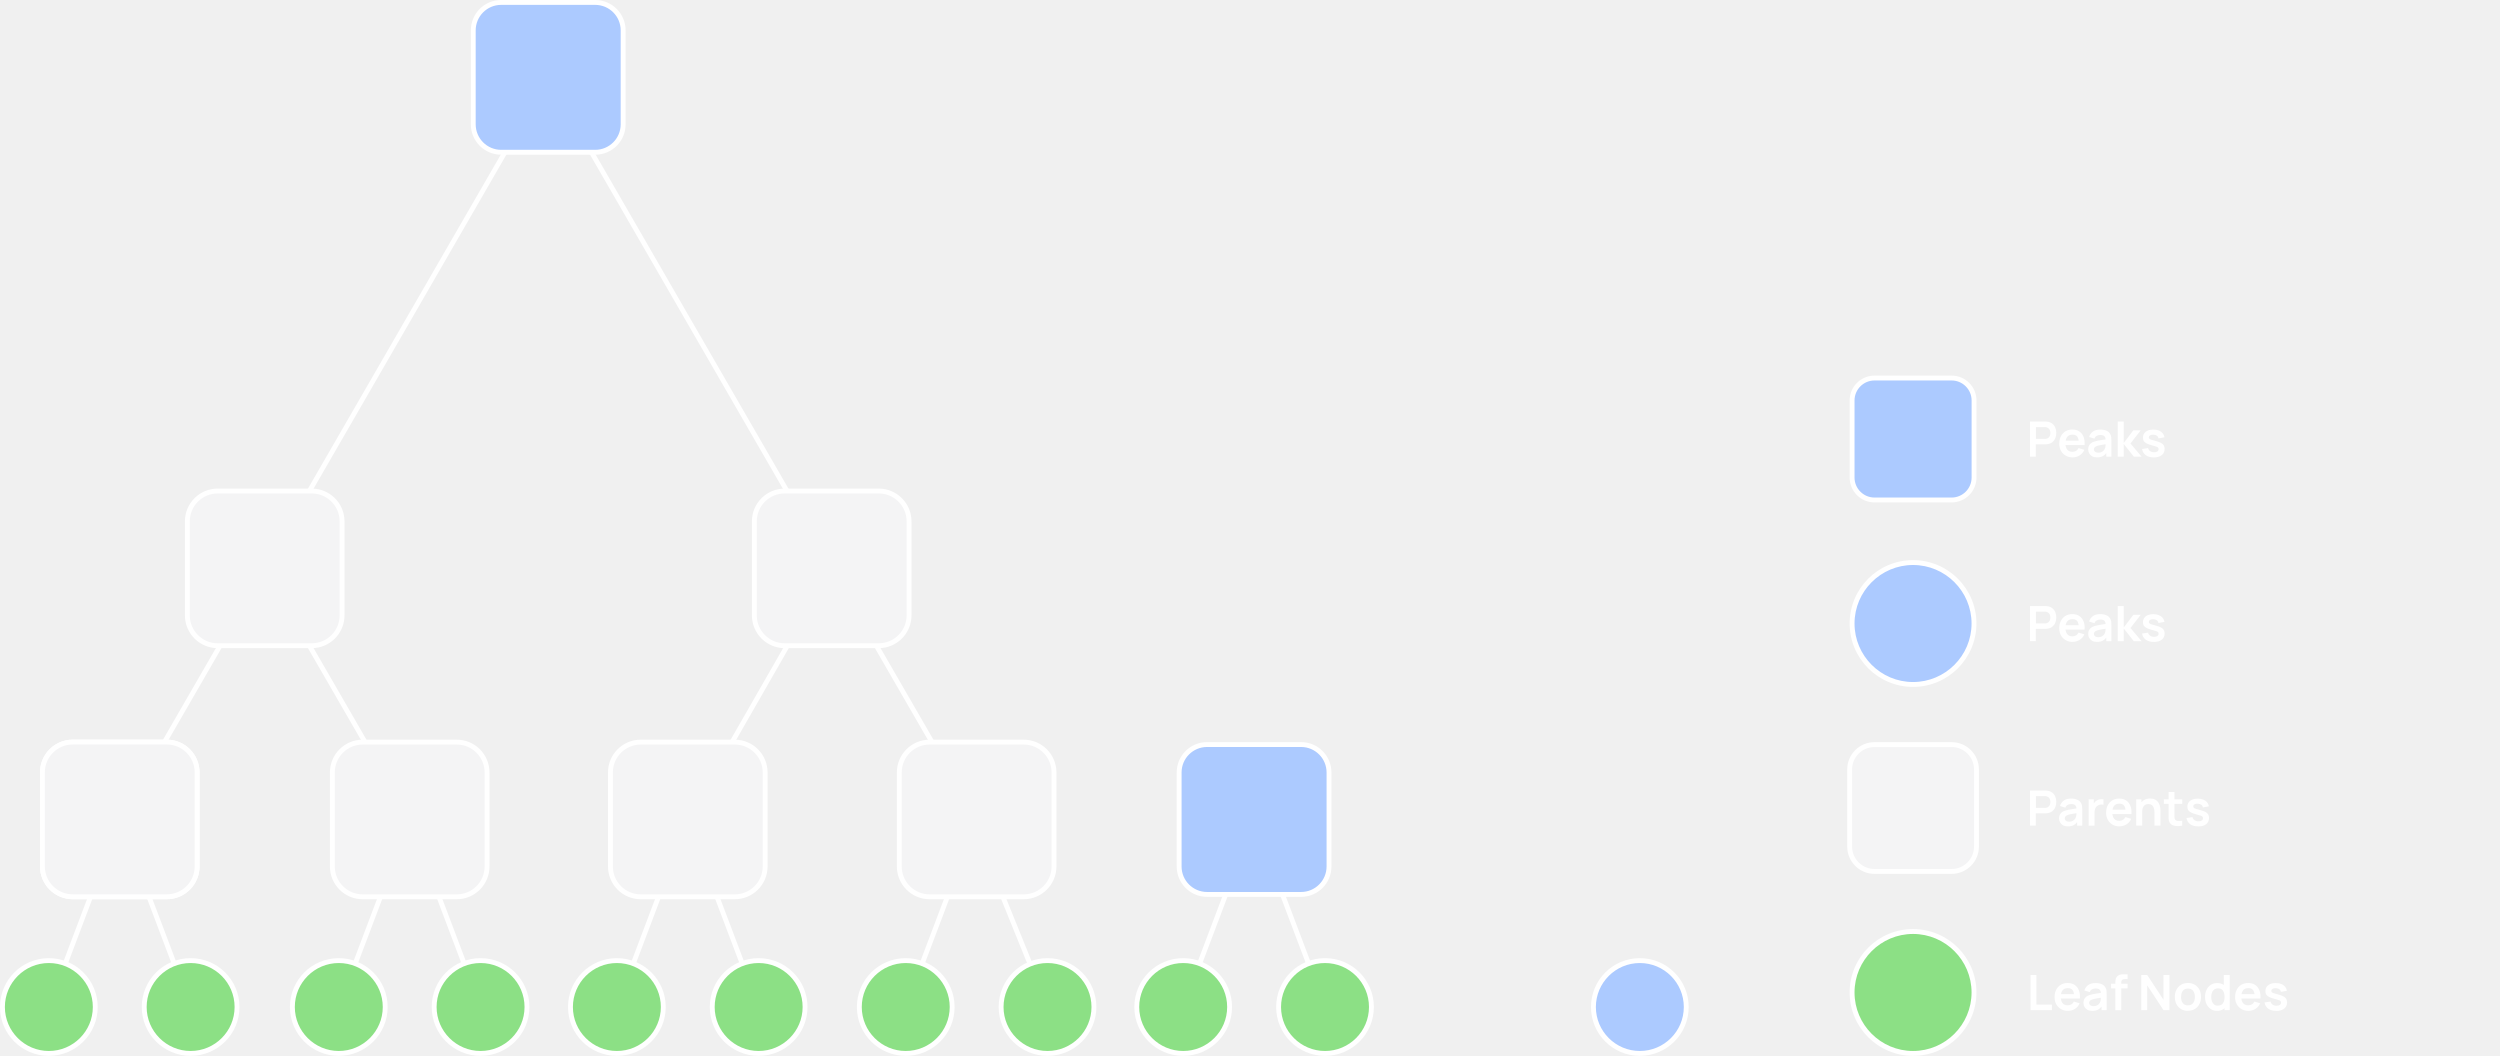
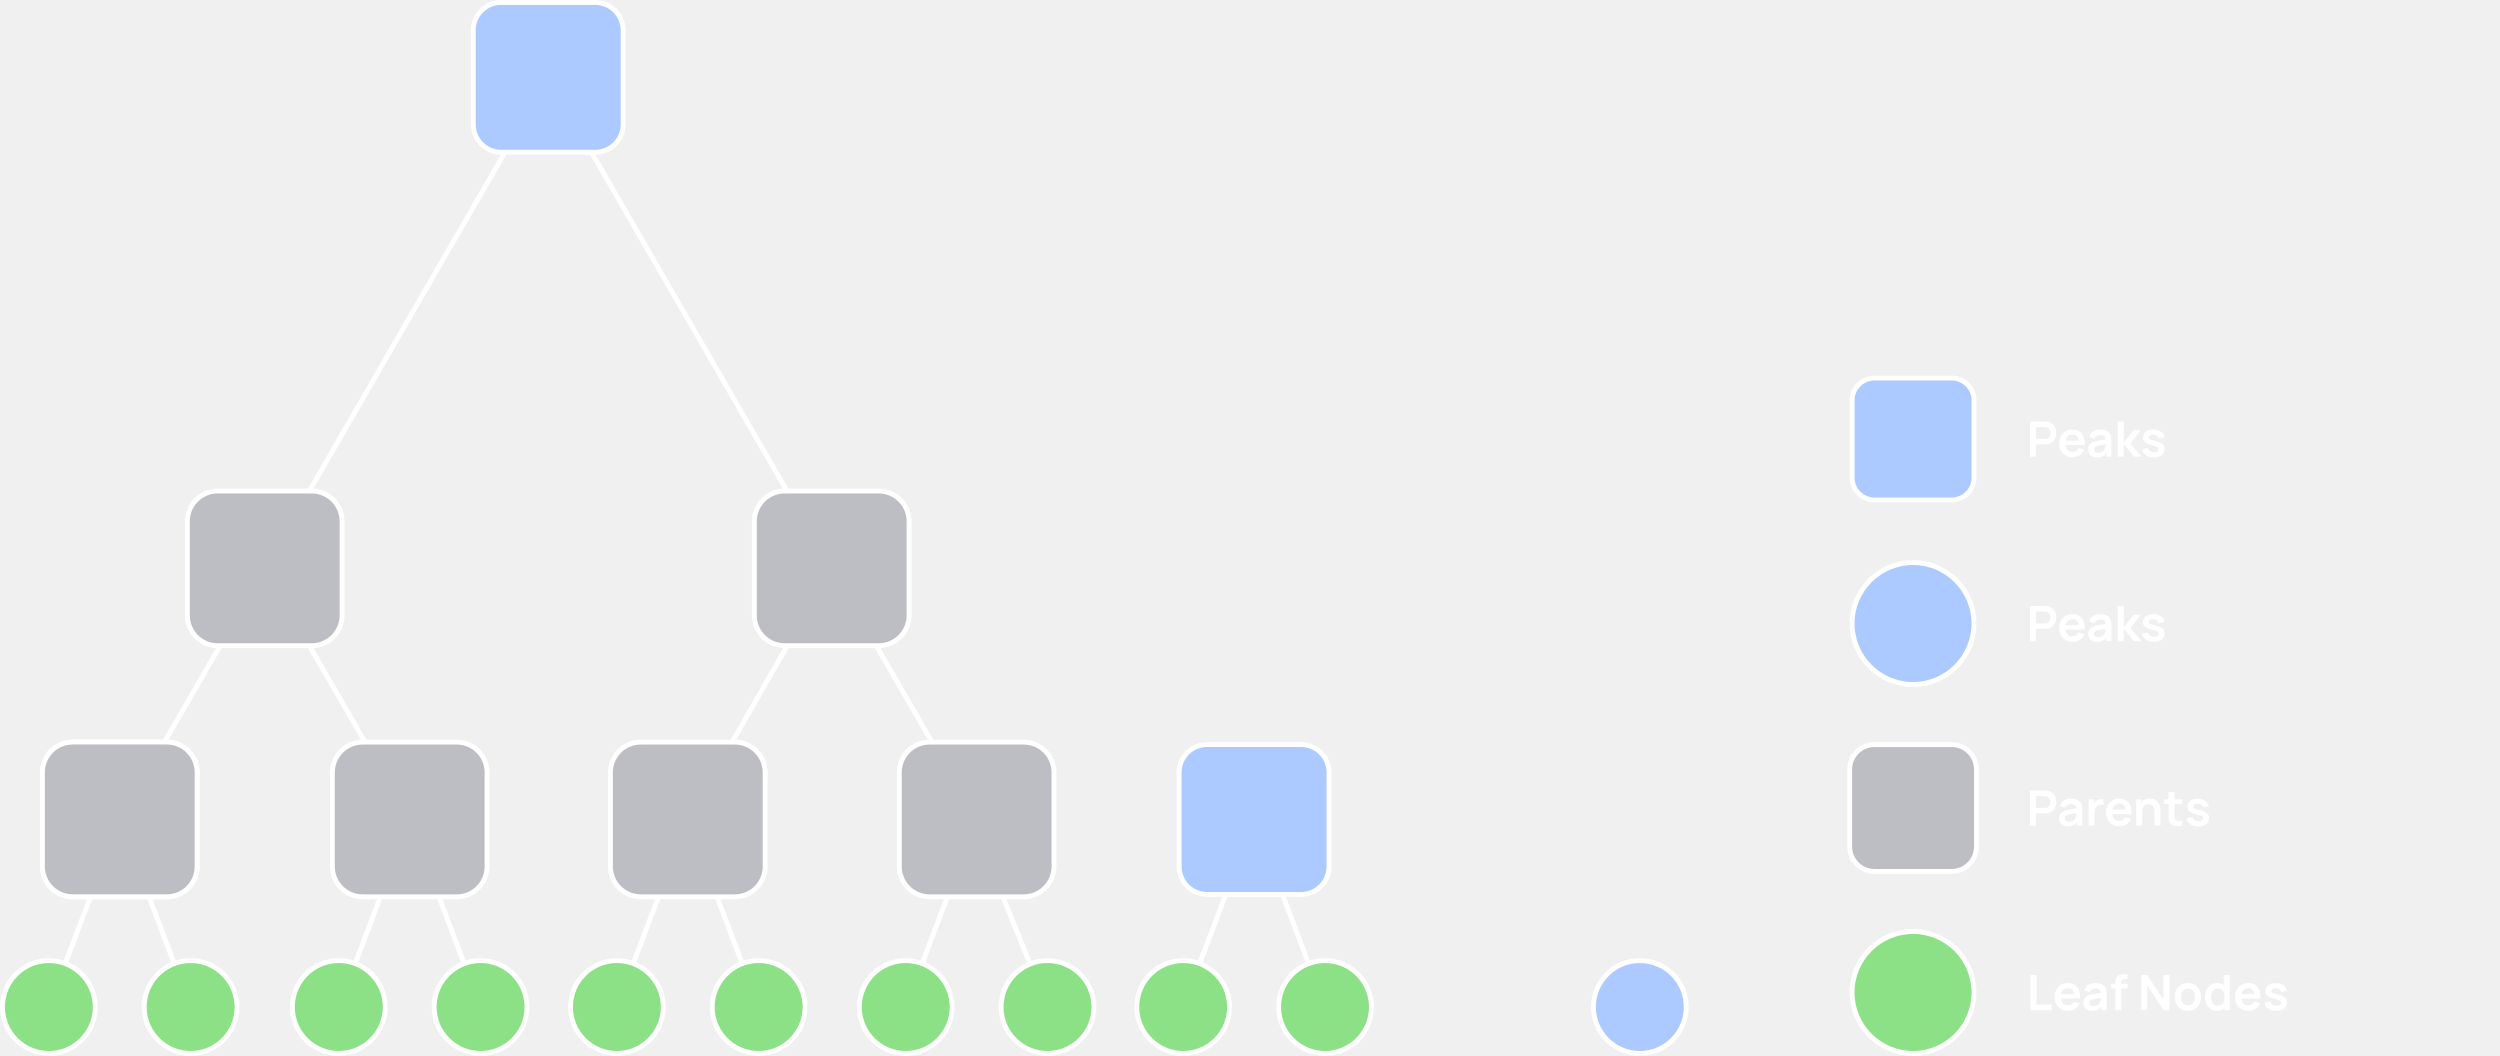
<svg xmlns="http://www.w3.org/2000/svg" id="a" viewBox="0 0 512.26 216.35">
  <defs>
-     <style>.b{fill:#fff;}.c{fill:#8ce085;}.d{fill:#accaff;}.e{fill:#f4f4f5;}.e,.f{stroke:#fff;stroke-miterlimit:10;}.f{fill:none;}</style>
+     <style>.b{fill:#fff;}.c{fill:#8ce085;}.d{fill:#accaff;}.e{fill:#bdbdc4;}.e,.f{stroke:#fff;stroke-miterlimit:10;}.f{fill:none;}</style>
  </defs>
  <g>
    <path class="c" d="M391.99,215.86c-6.89,0-12.49-5.6-12.49-12.49s5.6-12.49,12.49-12.49,12.49,5.6,12.49,12.49-5.6,12.49-12.49,12.49Z" />
    <path class="b" d="M391.99,191.37c6.61,0,11.99,5.38,11.99,11.99s-5.38,11.99-11.99,11.99-11.99-5.38-11.99-11.99,5.38-11.99,11.99-11.99m0-1c-7.18,0-12.99,5.82-12.99,12.99s5.82,12.99,12.99,12.99,12.99-5.82,12.99-12.99-5.82-12.99-12.99-12.99h0Z" />
  </g>
  <line class="f" x1="24.54" y1="167.91" x2="112.33" y2="15.85" />
  <line class="f" x1="140.92" y1="167.91" x2="170.41" y2="116.46" />
  <line class="f" x1="200.12" y1="167.91" x2="112.33" y2="15.85" />
  <line class="f" x1="83.95" y1="167.91" x2="54.24" y2="116.46" />
  <rect class="e" x="8.69" y="152.06" width="31.7" height="31.7" rx="6.22" ry="6.22" />
  <g>
    <path class="d" d="M102.7,.5h19.27c3.15,0,5.72,2.56,5.72,5.72V25.48c0,3.15-2.56,5.72-5.72,5.72h-19.27c-3.15,0-5.72-2.56-5.72-5.72V6.22c0-3.16,2.56-5.72,5.72-5.72Z" />
    <path class="b" d="M121.96,1c2.88,0,5.22,2.34,5.22,5.22V25.48c0,2.88-2.34,5.22-5.22,5.22h-19.27c-2.88,0-5.22-2.34-5.22-5.22V6.22c0-2.88,2.34-5.22,5.22-5.22h19.27M121.96,0h-19.27C99.26,0,96.48,2.78,96.48,6.22V25.48c0,3.43,2.78,6.22,6.22,6.22h19.27c3.43,0,6.22-2.78,6.22-6.22V6.22C128.18,2.78,125.39,0,121.96,0h0Z" />
  </g>
  <rect class="e" x="38.39" y="100.61" width="31.7" height="31.7" rx="6.22" ry="6.22" />
  <rect class="e" x="154.57" y="100.61" width="31.7" height="31.7" rx="6.22" ry="6.22" />
  <g>
    <path class="d" d="M384.09,77.46h15.79c2.54,0,4.6,2.06,4.6,4.6v15.8c0,2.54-2.06,4.6-4.6,4.6h-15.79c-2.54,0-4.6-2.06-4.6-4.6v-15.79c0-2.54,2.06-4.6,4.6-4.6Z" />
    <path class="b" d="M399.89,77.96c2.26,0,4.1,1.84,4.1,4.1v15.79c0,2.26-1.84,4.1-4.1,4.1h-15.79c-2.26,0-4.1-1.84-4.1-4.1v-15.79c0-2.26,1.84-4.1,4.1-4.1h15.79m0-1h-15.79c-2.81,0-5.1,2.28-5.1,5.1v15.79c0,2.81,2.28,5.1,5.1,5.1h15.79c2.81,0,5.1-2.28,5.1-5.1v-15.79c0-2.81-2.28-5.1-5.1-5.1h0Z" />
  </g>
  <g>
    <path class="d" d="M391.99,140.25c-6.89,0-12.49-5.6-12.49-12.49s5.6-12.49,12.49-12.49,12.49,5.6,12.49,12.49-5.6,12.49-12.49,12.49Z" />
    <path class="b" d="M391.99,115.77c6.61,0,11.99,5.38,11.99,11.99s-5.38,11.99-11.99,11.99-11.99-5.38-11.99-11.99,5.38-11.99,11.99-11.99m0-1c-7.18,0-12.99,5.82-12.99,12.99s5.82,12.99,12.99,12.99,12.99-5.82,12.99-12.99-5.82-12.99-12.99-12.99h0Z" />
  </g>
  <rect class="e" x="379" y="152.57" width="25.99" height="25.99" rx="5.1" ry="5.1" />
  <line class="f" x1="24.54" y1="167.91" x2="10.01" y2="206.34" />
  <line class="f" x1="24.54" y1="167.91" x2="39.06" y2="206.34" />
  <line class="f" x1="83.95" y1="167.91" x2="69.42" y2="206.34" />
  <line class="f" x1="83.95" y1="167.91" x2="98.47" y2="206.34" />
  <line class="f" x1="140.92" y1="167.91" x2="126.4" y2="206.34" />
  <line class="f" x1="140.92" y1="167.91" x2="155.45" y2="206.34" />
  <line class="f" x1="200.12" y1="167.91" x2="185.59" y2="206.34" />
  <line class="f" x1="198.86" y1="167.4" x2="214.64" y2="206.34" />
  <line class="f" x1="256.97" y1="167.91" x2="242.44" y2="206.34" />
  <line class="f" x1="256.97" y1="167.91" x2="271.5" y2="206.34" />
  <g>
    <path class="c" d="M10.01,215.86c-5.25,0-9.51-4.27-9.51-9.51s4.27-9.51,9.51-9.51,9.51,4.27,9.51,9.51-4.27,9.51-9.51,9.51Z" />
    <path class="b" d="M10.01,197.33c4.97,0,9.01,4.04,9.01,9.01s-4.04,9.01-9.01,9.01-9.01-4.04-9.01-9.01,4.04-9.01,9.01-9.01m0-1C4.48,196.33,0,200.81,0,206.34s4.48,10.01,10.01,10.01,10.01-4.48,10.01-10.01-4.48-10.01-10.01-10.01h0Z" />
  </g>
  <g>
    <circle class="c" cx="39.06" cy="206.34" r="9.51" />
    <path class="b" d="M39.06,197.33c4.97,0,9.01,4.04,9.01,9.01s-4.04,9.01-9.01,9.01-9.01-4.04-9.01-9.01,4.04-9.01,9.01-9.01m0-1c-5.53,0-10.01,4.48-10.01,10.01s4.48,10.01,10.01,10.01,10.01-4.48,10.01-10.01-4.48-10.01-10.01-10.01h0Z" />
  </g>
  <g>
    <circle class="c" cx="69.42" cy="206.34" r="9.51" />
    <path class="b" d="M69.42,197.33c4.97,0,9.01,4.04,9.01,9.01s-4.04,9.01-9.01,9.01-9.01-4.04-9.01-9.01,4.04-9.01,9.01-9.01m0-1c-5.53,0-10.01,4.48-10.01,10.01s4.48,10.01,10.01,10.01,10.01-4.48,10.01-10.01-4.48-10.01-10.01-10.01h0Z" />
  </g>
  <g>
    <circle class="c" cx="98.47" cy="206.34" r="9.51" />
    <path class="b" d="M98.47,197.33c4.97,0,9.01,4.04,9.01,9.01s-4.04,9.01-9.01,9.01-9.01-4.04-9.01-9.01,4.04-9.01,9.01-9.01m0-1c-5.53,0-10.01,4.48-10.01,10.01s4.48,10.01,10.01,10.01,10.01-4.48,10.01-10.01-4.48-10.01-10.01-10.01h0Z" />
  </g>
  <g>
    <circle class="c" cx="126.4" cy="206.34" r="9.51" />
    <path class="b" d="M126.4,197.33c4.97,0,9.01,4.04,9.01,9.01s-4.04,9.01-9.01,9.01-9.01-4.04-9.01-9.01,4.04-9.01,9.01-9.01m0-1c-5.53,0-10.01,4.48-10.01,10.01s4.48,10.01,10.01,10.01,10.01-4.48,10.01-10.01-4.48-10.01-10.01-10.01h0Z" />
  </g>
  <g>
    <circle class="c" cx="155.45" cy="206.34" r="9.51" />
    <path class="b" d="M155.45,197.33c4.97,0,9.01,4.04,9.01,9.01s-4.04,9.01-9.01,9.01-9.01-4.04-9.01-9.01,4.04-9.01,9.01-9.01m0-1c-5.53,0-10.01,4.48-10.01,10.01s4.48,10.01,10.01,10.01,10.01-4.48,10.01-10.01-4.48-10.01-10.01-10.01h0Z" />
  </g>
  <g>
    <circle class="c" cx="185.59" cy="206.34" r="9.51" />
    <path class="b" d="M185.59,197.33c4.97,0,9.01,4.04,9.01,9.01s-4.04,9.01-9.01,9.01-9.01-4.04-9.01-9.01,4.04-9.01,9.01-9.01m0-1c-5.53,0-10.01,4.48-10.01,10.01s4.48,10.01,10.01,10.01,10.01-4.48,10.01-10.01-4.48-10.01-10.01-10.01h0Z" />
  </g>
  <g>
    <circle class="c" cx="214.65" cy="206.34" r="9.51" />
    <path class="b" d="M214.64,197.33c4.97,0,9.01,4.04,9.01,9.01s-4.04,9.01-9.01,9.01-9.01-4.04-9.01-9.01,4.04-9.01,9.01-9.01m0-1c-5.53,0-10.01,4.48-10.01,10.01s4.48,10.01,10.01,10.01,10.01-4.48,10.01-10.01-4.48-10.01-10.01-10.01h0Z" />
  </g>
  <g>
    <circle class="c" cx="242.44" cy="206.34" r="9.51" />
    <path class="b" d="M242.44,197.33c4.97,0,9.01,4.04,9.01,9.01s-4.04,9.01-9.01,9.01-9.01-4.04-9.01-9.01,4.04-9.01,9.01-9.01m0-1c-5.53,0-10.01,4.48-10.01,10.01s4.48,10.01,10.01,10.01,10.01-4.48,10.01-10.01-4.48-10.01-10.01-10.01h0Z" />
  </g>
  <g>
    <circle class="c" cx="271.5" cy="206.34" r="9.51" />
    <path class="b" d="M271.5,197.33c4.97,0,9.01,4.04,9.01,9.01s-4.04,9.01-9.01,9.01-9.01-4.04-9.01-9.01,4.04-9.01,9.01-9.01m0-1c-5.53,0-10.01,4.48-10.01,10.01s4.48,10.01,10.01,10.01,10.01-4.48,10.01-10.01-4.48-10.01-10.01-10.01h0Z" />
  </g>
  <g>
    <circle class="d" cx="336.01" cy="206.34" r="9.51" />
    <path class="b" d="M336.01,197.33c4.97,0,9.01,4.04,9.01,9.01s-4.04,9.01-9.01,9.01-9.01-4.04-9.01-9.01,4.04-9.01,9.01-9.01m0-1c-5.53,0-10.01,4.48-10.01,10.01s4.48,10.01,10.01,10.01,10.01-4.48,10.01-10.01-4.48-10.01-10.01-10.01h0Z" />
  </g>
  <rect class="e" x="8.69" y="152.06" width="31.7" height="31.7" rx="6.22" ry="6.22" transform="translate(49.08 335.81) rotate(-180)" />
  <rect class="e" x="68.1" y="152.06" width="31.7" height="31.7" rx="6.22" ry="6.22" />
  <rect class="e" x="125.08" y="152.06" width="31.7" height="31.7" rx="6.22" ry="6.22" />
  <rect class="e" x="184.27" y="152.06" width="31.7" height="31.7" rx="6.22" ry="6.22" />
  <g>
    <rect class="d" x="241.62" y="152.56" width="30.7" height="30.7" rx="5.72" ry="5.72" />
    <path class="b" d="M266.6,153.06c2.88,0,5.22,2.34,5.22,5.22v19.27c0,2.88-2.34,5.22-5.22,5.22h-19.27c-2.88,0-5.22-2.34-5.22-5.22v-19.27c0-2.88,2.34-5.22,5.22-5.22h19.27m0-1h-19.27c-3.43,0-6.22,2.78-6.22,6.22v19.27c0,3.43,2.78,6.22,6.22,6.22h19.27c3.43,0,6.22-2.78,6.22-6.22v-19.27c0-3.43-2.78-6.22-6.22-6.22h0Z" />
  </g>
  <g>
    <path class="b" d="M416.06,206.98v-7.2h1.21v6.07h3.18v1.13h-4.38Z" />
    <path class="b" d="M423.75,207.13c-.55,0-1.03-.12-1.44-.36s-.74-.57-.97-.99c-.23-.42-.35-.9-.35-1.45,0-.59,.11-1.1,.34-1.54s.54-.77,.94-1.01,.87-.36,1.4-.36c.56,0,1.04,.13,1.43,.39,.39,.26,.68,.63,.87,1.11,.19,.48,.26,1.04,.21,1.68h-1.19v-.44c0-.59-.11-1.01-.31-1.28-.2-.27-.52-.41-.96-.41-.49,0-.86,.15-1.1,.46-.24,.31-.36,.75-.36,1.34,0,.55,.12,.97,.36,1.27,.24,.3,.59,.45,1.05,.45,.3,0,.55-.07,.77-.2s.38-.32,.5-.57l1.19,.36c-.21,.49-.53,.87-.96,1.14-.43,.27-.91,.41-1.43,.41Zm-1.86-2.52v-.91h3.71v.91h-3.71Z" />
    <path class="b" d="M428.72,207.13c-.39,0-.72-.07-.99-.22-.27-.15-.47-.35-.61-.59-.14-.25-.21-.52-.21-.82,0-.26,.04-.49,.13-.7,.09-.21,.22-.39,.4-.54,.18-.15,.41-.28,.7-.37,.22-.07,.47-.13,.76-.19s.61-.11,.95-.16c.34-.05,.7-.1,1.07-.16l-.43,.25c0-.37-.08-.65-.25-.83-.17-.18-.46-.26-.86-.26-.24,0-.48,.06-.71,.17s-.38,.31-.47,.58l-1.1-.34c.13-.46,.39-.82,.76-1.1,.38-.28,.88-.42,1.52-.42,.48,0,.9,.08,1.27,.23,.37,.16,.64,.41,.81,.77,.1,.19,.16,.38,.17,.58,.02,.2,.03,.41,.03,.65v3.32h-1.05v-1.17l.17,.19c-.24,.39-.53,.68-.85,.86-.33,.18-.73,.27-1.22,.27Zm.24-.96c.27,0,.51-.05,.7-.14s.35-.21,.46-.36c.12-.14,.19-.27,.23-.39,.06-.15,.1-.33,.11-.53,0-.2,.01-.36,.01-.48l.37,.11c-.36,.06-.67,.11-.93,.15-.26,.04-.48,.08-.67,.12-.19,.04-.35,.08-.5,.13-.14,.05-.26,.11-.36,.17s-.17,.14-.22,.23c-.05,.09-.08,.19-.08,.3,0,.13,.03,.25,.1,.35,.07,.1,.16,.18,.29,.24,.13,.06,.29,.09,.48,.09Z" />
    <path class="b" d="M432.57,202.52v-.95h3.38v.95h-3.38Zm.87,4.46v-5.49c0-.14,0-.29,.01-.45,.01-.17,.04-.33,.08-.49,.05-.16,.13-.31,.26-.44,.15-.17,.32-.29,.5-.35,.18-.07,.35-.1,.53-.11,.17,0,.33-.01,.46-.01h.67v.98h-.62c-.23,0-.4,.06-.51,.17-.11,.11-.17,.27-.17,.45v5.75h-1.21Z" />
    <path class="b" d="M438.75,206.98v-7.2h1.22l3.34,5.08v-5.08h1.22v7.2h-1.22l-3.34-5.08v5.08h-1.22Z" />
    <path class="b" d="M448.32,207.13c-.54,0-1.01-.12-1.42-.37-.4-.24-.72-.58-.94-1.01s-.33-.92-.33-1.48,.11-1.06,.34-1.49,.54-.76,.94-1,.87-.36,1.4-.36,1.02,.12,1.42,.36c.4,.24,.72,.58,.94,1.01,.22,.43,.33,.92,.33,1.48s-.11,1.05-.34,1.48c-.22,.43-.54,.76-.94,1-.4,.24-.88,.36-1.42,.36Zm0-1.13c.48,0,.84-.16,1.07-.48,.23-.32,.35-.73,.35-1.24s-.12-.94-.35-1.25c-.24-.31-.59-.47-1.07-.47-.32,0-.59,.07-.8,.22-.21,.15-.36,.35-.46,.61-.1,.26-.15,.56-.15,.9,0,.52,.12,.94,.36,1.25,.24,.31,.59,.47,1.05,.47Z" />
    <path class="b" d="M454.28,207.13c-.5,0-.93-.12-1.3-.38-.37-.25-.66-.59-.86-1.02s-.3-.92-.3-1.46,.1-1.03,.31-1.46c.21-.43,.5-.77,.87-1.01s.82-.37,1.33-.37,.94,.12,1.29,.37c.35,.25,.61,.59,.79,1.02s.27,.92,.27,1.46-.09,1.02-.27,1.45-.45,.77-.8,1.02c-.36,.25-.8,.38-1.33,.38Zm.18-1.08c.32,0,.58-.07,.78-.22,.2-.15,.34-.36,.44-.62s.14-.58,.14-.92-.05-.66-.14-.93c-.09-.26-.23-.47-.43-.62s-.44-.22-.75-.22c-.32,0-.59,.08-.8,.24s-.37,.37-.46,.64c-.1,.27-.15,.57-.15,.89s.05,.63,.15,.9c.1,.27,.25,.48,.45,.64,.2,.16,.46,.23,.77,.23Zm1.36,.93v-3.79h-.15v-3.41h1.21v7.2h-1.06Z" />
    <path class="b" d="M460.74,207.13c-.55,0-1.03-.12-1.44-.36s-.74-.57-.97-.99c-.23-.42-.35-.9-.35-1.45,0-.59,.11-1.1,.34-1.54s.54-.77,.94-1.01,.87-.36,1.4-.36c.56,0,1.04,.13,1.43,.39,.39,.26,.68,.63,.87,1.11,.19,.48,.26,1.04,.21,1.68h-1.19v-.44c0-.59-.11-1.01-.31-1.28-.2-.27-.52-.41-.96-.41-.49,0-.86,.15-1.1,.46-.24,.31-.36,.75-.36,1.34,0,.55,.12,.97,.36,1.27,.24,.3,.59,.45,1.05,.45,.3,0,.55-.07,.77-.2s.38-.32,.5-.57l1.19,.36c-.21,.49-.53,.87-.96,1.14-.43,.27-.91,.41-1.43,.41Zm-1.86-2.52v-.91h3.71v.91h-3.71Z" />
    <path class="b" d="M466.39,207.13c-.67,0-1.21-.15-1.62-.45-.42-.3-.67-.72-.76-1.27l1.23-.19c.06,.27,.2,.48,.42,.63s.49,.23,.82,.23c.29,0,.51-.06,.67-.17,.16-.12,.24-.27,.24-.47,0-.12-.03-.22-.09-.3s-.19-.15-.38-.22c-.2-.07-.5-.16-.9-.26-.45-.12-.81-.25-1.08-.39-.27-.14-.46-.3-.58-.49-.12-.19-.17-.42-.17-.69,0-.34,.09-.63,.26-.88s.42-.44,.74-.58,.69-.2,1.12-.2,.79,.06,1.12,.19,.59,.32,.79,.56c.2,.24,.32,.52,.37,.84l-1.23,.22c-.03-.23-.13-.41-.31-.54-.18-.13-.42-.21-.71-.22-.28-.02-.51,.03-.68,.13-.17,.1-.26,.24-.26,.43,0,.1,.03,.19,.1,.26s.21,.15,.42,.22c.21,.07,.53,.16,.95,.27,.43,.11,.77,.24,1.03,.38,.26,.14,.45,.31,.56,.51,.11,.2,.17,.44,.17,.71,0,.54-.2,.97-.59,1.28-.4,.31-.94,.47-1.64,.47Z" />
  </g>
  <g>
    <path class="b" d="M415.96,169.18v-7.2h2.97c.07,0,.16,0,.27,0,.11,0,.21,.02,.3,.03,.42,.06,.76,.2,1.03,.42,.27,.21,.47,.48,.61,.81s.2,.69,.2,1.08-.07,.75-.2,1.08c-.13,.33-.34,.59-.61,.81s-.61,.35-1.03,.42c-.09,.01-.2,.02-.31,.03s-.2,0-.27,0h-1.77v2.51h-1.21Zm1.21-3.64h1.72c.07,0,.14,0,.22,0,.08,0,.16-.02,.23-.04,.2-.05,.36-.14,.47-.27,.12-.13,.2-.27,.25-.43,.05-.16,.07-.32,.07-.47s-.02-.31-.07-.47c-.05-.16-.13-.31-.25-.43s-.27-.21-.47-.26c-.07-.02-.15-.03-.23-.04-.08,0-.16,0-.22,0h-1.72v2.43Z" />
    <path class="b" d="M423.72,169.33c-.39,0-.72-.07-.99-.22-.27-.15-.47-.35-.61-.59-.14-.25-.21-.52-.21-.81,0-.26,.04-.49,.13-.7,.09-.21,.22-.39,.4-.54,.18-.15,.41-.28,.7-.37,.22-.07,.47-.13,.76-.19s.61-.11,.95-.16c.34-.05,.7-.1,1.07-.16l-.43,.25c0-.37-.08-.65-.25-.83s-.46-.26-.86-.26c-.24,0-.48,.06-.71,.17s-.38,.31-.47,.58l-1.1-.35c.13-.46,.39-.82,.76-1.1s.88-.42,1.52-.42c.48,0,.9,.08,1.27,.24,.37,.16,.64,.41,.81,.77,.1,.19,.16,.38,.17,.58,.02,.2,.03,.41,.03,.65v3.31h-1.05v-1.17l.17,.19c-.24,.39-.53,.68-.85,.86s-.73,.27-1.22,.27Zm.24-.96c.27,0,.51-.05,.7-.15s.35-.21,.46-.35c.12-.14,.19-.27,.23-.4,.06-.15,.1-.33,.11-.53,0-.2,.01-.36,.01-.48l.37,.11c-.36,.06-.67,.11-.93,.15-.26,.04-.48,.08-.67,.12-.19,.04-.35,.08-.5,.13-.14,.05-.26,.11-.36,.18-.1,.07-.17,.14-.22,.23s-.08,.19-.08,.3c0,.13,.03,.25,.1,.35,.07,.1,.16,.18,.29,.24,.13,.06,.29,.09,.48,.09Z" />
    <path class="b" d="M427.97,169.18v-5.4h1.06v1.31l-.13-.17c.07-.18,.16-.34,.27-.49s.25-.27,.4-.37c.13-.09,.28-.16,.44-.21,.16-.05,.33-.08,.5-.09s.33,0,.5,.02v1.12c-.16-.05-.34-.06-.55-.04s-.4,.07-.56,.17c-.17,.09-.3,.21-.41,.34-.11,.14-.18,.3-.23,.48-.05,.18-.08,.37-.08,.58v2.75h-1.21Z" />
    <path class="b" d="M434.31,169.33c-.55,0-1.03-.12-1.44-.36s-.74-.56-.97-.98c-.23-.42-.35-.9-.35-1.45,0-.59,.11-1.1,.34-1.54,.23-.43,.54-.77,.94-1.01,.4-.24,.87-.36,1.4-.36,.56,0,1.04,.13,1.43,.39s.68,.63,.87,1.11c.19,.48,.26,1.04,.21,1.68h-1.19v-.44c0-.59-.11-1.01-.31-1.29-.2-.27-.52-.41-.96-.41-.49,0-.86,.15-1.1,.46s-.36,.75-.36,1.34c0,.55,.12,.97,.36,1.27s.59,.45,1.05,.45c.3,0,.55-.07,.77-.2,.21-.13,.38-.32,.5-.57l1.19,.36c-.21,.49-.53,.87-.96,1.13s-.91,.41-1.43,.41Zm-1.86-2.52v-.91h3.71v.91h-3.71Z" />
    <path class="b" d="M437.72,169.18v-5.4h1.07v1.67h.15v3.72h-1.22Zm3.74,0v-2.6c0-.17-.01-.36-.03-.57-.02-.21-.08-.41-.16-.6-.08-.19-.21-.35-.38-.47-.17-.12-.4-.19-.68-.19-.15,0-.3,.03-.46,.08-.15,.05-.29,.14-.41,.26-.12,.12-.22,.29-.29,.5-.07,.21-.11,.48-.11,.81l-.71-.31c0-.46,.09-.88,.27-1.25,.18-.37,.44-.67,.79-.89s.77-.33,1.28-.33c.4,0,.73,.07,.99,.2,.26,.13,.47,.3,.62,.51s.27,.43,.34,.66c.07,.23,.12,.45,.14,.66,.02,.21,.03,.38,.03,.51v3.01h-1.22Z" />
    <path class="b" d="M443.38,164.72v-.94h3.77v.94h-3.77Zm3.77,4.46c-.36,.07-.71,.1-1.05,.09-.34,0-.65-.07-.92-.19-.27-.12-.48-.31-.62-.56-.12-.23-.19-.47-.2-.71s0-.52,0-.83v-4.69h1.2v4.62c0,.22,0,.41,0,.57,0,.16,.04,.3,.1,.4,.12,.2,.31,.31,.58,.33s.56,0,.9-.04v1.01Z" />
    <path class="b" d="M450.4,169.33c-.67,0-1.21-.15-1.62-.45-.42-.3-.67-.72-.76-1.26l1.23-.19c.06,.27,.2,.48,.42,.63s.49,.23,.82,.23c.29,0,.51-.06,.67-.17,.16-.12,.24-.27,.24-.47,0-.12-.03-.22-.09-.3-.06-.08-.19-.15-.38-.22-.2-.07-.5-.16-.9-.26-.45-.12-.81-.25-1.08-.39-.27-.14-.46-.3-.58-.49-.12-.19-.17-.42-.17-.69,0-.34,.09-.63,.26-.88s.42-.44,.74-.58c.32-.13,.69-.2,1.12-.2s.79,.07,1.12,.2,.59,.31,.79,.55c.2,.24,.32,.52,.37,.84l-1.23,.22c-.03-.23-.13-.41-.31-.54-.18-.13-.42-.21-.71-.23-.28-.02-.51,.03-.68,.13-.17,.1-.26,.24-.26,.43,0,.1,.03,.19,.1,.27s.21,.15,.42,.22c.21,.07,.53,.16,.95,.27,.43,.11,.77,.24,1.03,.38,.26,.14,.45,.31,.56,.51,.11,.2,.17,.43,.17,.71,0,.54-.2,.97-.59,1.28-.4,.31-.94,.46-1.64,.46Z" />
  </g>
  <g>
    <path class="b" d="M415.96,131.38v-7.2h2.97c.07,0,.16,0,.27,0,.11,0,.21,.02,.3,.03,.42,.06,.76,.2,1.03,.42,.27,.21,.47,.48,.61,.81s.2,.69,.2,1.08-.07,.75-.2,1.08c-.13,.33-.34,.59-.61,.81s-.61,.35-1.03,.42c-.09,.01-.2,.02-.31,.03s-.2,0-.27,0h-1.77v2.51h-1.21Zm1.21-3.64h1.72c.07,0,.14,0,.22,0,.08,0,.16-.02,.23-.04,.2-.05,.36-.14,.47-.27,.12-.13,.2-.27,.25-.43,.05-.16,.07-.32,.07-.47s-.02-.31-.07-.47c-.05-.16-.13-.31-.25-.43s-.27-.21-.47-.26c-.07-.02-.15-.03-.23-.04-.08,0-.16,0-.22,0h-1.72v2.43Z" />
    <path class="b" d="M424.71,131.53c-.55,0-1.03-.12-1.44-.36s-.74-.56-.97-.98c-.23-.42-.35-.9-.35-1.45,0-.59,.11-1.1,.34-1.54,.23-.43,.54-.77,.94-1.01,.4-.24,.87-.36,1.4-.36,.56,0,1.04,.13,1.43,.39s.68,.63,.87,1.11c.19,.48,.26,1.04,.21,1.68h-1.19v-.44c0-.59-.11-1.01-.31-1.29-.2-.27-.52-.41-.96-.41-.49,0-.86,.15-1.1,.46s-.36,.75-.36,1.34c0,.55,.12,.97,.36,1.27s.59,.45,1.05,.45c.3,0,.55-.07,.77-.2,.21-.13,.38-.32,.5-.57l1.19,.36c-.21,.49-.53,.87-.96,1.13s-.91,.41-1.43,.41Zm-1.86-2.52v-.91h3.71v.91h-3.71Z" />
    <path class="b" d="M429.69,131.53c-.39,0-.72-.07-.99-.22-.27-.15-.47-.35-.61-.59-.14-.25-.21-.52-.21-.81,0-.26,.04-.49,.13-.7,.09-.21,.22-.39,.4-.54,.18-.15,.41-.28,.7-.37,.22-.07,.47-.13,.76-.19s.61-.11,.95-.16c.34-.05,.7-.1,1.07-.16l-.43,.25c0-.37-.08-.65-.25-.83s-.46-.26-.86-.26c-.24,0-.48,.06-.71,.17s-.38,.31-.47,.58l-1.1-.35c.13-.46,.39-.82,.76-1.1s.88-.42,1.52-.42c.48,0,.9,.08,1.27,.24,.37,.16,.64,.41,.81,.77,.1,.19,.16,.38,.17,.58,.02,.2,.03,.41,.03,.65v3.31h-1.05v-1.17l.17,.19c-.24,.39-.53,.68-.85,.86s-.73,.27-1.22,.27Zm.24-.96c.27,0,.51-.05,.7-.15s.35-.21,.46-.35c.12-.14,.19-.27,.23-.4,.06-.15,.1-.33,.11-.53,0-.2,.01-.36,.01-.48l.37,.11c-.36,.06-.67,.11-.93,.15-.26,.04-.48,.08-.67,.12-.19,.04-.35,.08-.5,.13-.14,.05-.26,.11-.36,.18-.1,.07-.17,.14-.22,.23s-.08,.19-.08,.3c0,.13,.03,.25,.1,.35,.07,.1,.16,.18,.29,.24,.13,.06,.29,.09,.48,.09Z" />
    <path class="b" d="M433.93,131.38v-7.2h1.23v4.4l1.97-2.6h1.51l-2.1,2.7,2.28,2.7h-1.59l-2.07-2.6v2.6h-1.23Z" />
    <path class="b" d="M441.3,131.53c-.67,0-1.21-.15-1.62-.45-.42-.3-.67-.72-.76-1.26l1.23-.19c.06,.27,.2,.48,.42,.63s.49,.23,.82,.23c.29,0,.51-.06,.67-.17,.16-.12,.24-.27,.24-.47,0-.12-.03-.22-.09-.3-.06-.08-.19-.15-.38-.22-.2-.07-.5-.16-.9-.26-.45-.12-.81-.25-1.08-.39-.27-.14-.46-.3-.58-.49-.12-.19-.17-.42-.17-.69,0-.34,.09-.63,.26-.88s.42-.44,.74-.58c.32-.13,.69-.2,1.12-.2s.79,.07,1.12,.2,.59,.31,.79,.55c.2,.24,.32,.52,.37,.84l-1.23,.22c-.03-.23-.13-.41-.31-.54-.18-.13-.42-.21-.71-.23-.28-.02-.51,.03-.68,.13-.17,.1-.26,.24-.26,.43,0,.1,.03,.19,.1,.27s.21,.15,.42,.22c.21,.07,.53,.16,.95,.27,.43,.11,.77,.24,1.03,.38,.26,.14,.45,.31,.56,.51,.11,.2,.17,.43,.17,.71,0,.54-.2,.97-.59,1.28-.4,.31-.94,.46-1.64,.46Z" />
  </g>
  <g>
    <path class="b" d="M415.96,93.57v-7.2h2.97c.07,0,.16,0,.27,0,.11,0,.21,.02,.3,.03,.42,.06,.76,.2,1.03,.42,.27,.21,.47,.48,.61,.81s.2,.69,.2,1.08-.07,.75-.2,1.08c-.13,.32-.34,.59-.61,.81-.27,.21-.61,.35-1.03,.42-.09,.01-.2,.02-.31,.03s-.2,0-.27,0h-1.77v2.52h-1.21Zm1.21-3.64h1.72c.07,0,.14,0,.22,0,.08,0,.16-.02,.23-.04,.2-.05,.36-.14,.47-.26s.2-.27,.25-.43c.05-.16,.07-.32,.07-.47s-.02-.31-.07-.47c-.05-.16-.13-.31-.25-.43-.12-.13-.27-.22-.47-.27-.07-.02-.15-.03-.23-.04-.08,0-.16,0-.22,0h-1.72v2.43Z" />
    <path class="b" d="M424.71,93.72c-.55,0-1.03-.12-1.44-.36s-.74-.57-.97-.99c-.23-.42-.35-.9-.35-1.45,0-.59,.11-1.1,.34-1.54s.54-.77,.94-1.01,.87-.36,1.4-.36c.56,0,1.04,.13,1.43,.39,.39,.26,.68,.63,.87,1.11,.19,.48,.26,1.04,.21,1.68h-1.19v-.44c0-.59-.11-1.01-.31-1.28-.2-.27-.52-.41-.96-.41-.49,0-.86,.15-1.1,.46-.24,.31-.36,.75-.36,1.34,0,.55,.12,.97,.36,1.27,.24,.3,.59,.45,1.05,.45,.3,0,.55-.07,.77-.2s.38-.32,.5-.57l1.19,.36c-.21,.49-.53,.87-.96,1.14-.43,.27-.91,.41-1.43,.41Zm-1.86-2.52v-.91h3.71v.91h-3.71Z" />
    <path class="b" d="M429.69,93.72c-.39,0-.72-.07-.99-.22-.27-.15-.47-.35-.61-.59-.14-.25-.21-.52-.21-.82,0-.26,.04-.49,.13-.7,.09-.21,.22-.39,.4-.54,.18-.15,.41-.28,.7-.37,.22-.07,.47-.13,.76-.19s.61-.11,.95-.16c.34-.05,.7-.1,1.07-.16l-.43,.25c0-.37-.08-.65-.25-.83-.17-.18-.46-.26-.86-.26-.24,0-.48,.06-.71,.17s-.38,.31-.47,.58l-1.1-.34c.13-.46,.39-.82,.76-1.1,.38-.28,.88-.42,1.52-.42,.48,0,.9,.08,1.27,.23,.37,.16,.64,.41,.81,.77,.1,.19,.16,.38,.17,.58,.02,.2,.03,.41,.03,.65v3.32h-1.05v-1.17l.17,.19c-.24,.39-.53,.68-.85,.86-.33,.18-.73,.27-1.22,.27Zm.24-.96c.27,0,.51-.05,.7-.14s.35-.21,.46-.36c.12-.14,.19-.27,.23-.39,.06-.15,.1-.33,.11-.53,0-.2,.01-.36,.01-.48l.37,.11c-.36,.06-.67,.11-.93,.15-.26,.04-.48,.08-.67,.12-.19,.04-.35,.08-.5,.13-.14,.05-.26,.11-.36,.17s-.17,.14-.22,.23c-.05,.09-.08,.19-.08,.3,0,.13,.03,.25,.1,.35,.07,.1,.16,.18,.29,.24,.13,.06,.29,.09,.48,.09Z" />
    <path class="b" d="M433.93,93.57v-7.2h1.23v4.4l1.97-2.6h1.51l-2.1,2.7,2.28,2.7h-1.59l-2.07-2.6v2.6h-1.23Z" />
    <path class="b" d="M441.3,93.72c-.67,0-1.21-.15-1.62-.45-.42-.3-.67-.72-.76-1.27l1.23-.19c.06,.27,.2,.48,.42,.63s.49,.23,.82,.23c.29,0,.51-.06,.67-.17,.16-.12,.24-.27,.24-.47,0-.12-.03-.22-.09-.3s-.19-.15-.38-.22c-.2-.07-.5-.16-.9-.26-.45-.12-.81-.25-1.08-.39-.27-.14-.46-.3-.58-.49-.12-.19-.17-.42-.17-.69,0-.34,.09-.63,.26-.88s.42-.44,.74-.58,.69-.2,1.12-.2,.79,.06,1.12,.19,.59,.32,.79,.56c.2,.24,.32,.52,.37,.84l-1.23,.22c-.03-.23-.13-.41-.31-.54-.18-.13-.42-.21-.71-.22-.28-.02-.51,.03-.68,.13-.17,.1-.26,.24-.26,.43,0,.1,.03,.19,.1,.26s.21,.15,.42,.22c.21,.07,.53,.16,.95,.27,.43,.11,.77,.24,1.03,.38,.26,.14,.45,.31,.56,.51,.11,.2,.17,.44,.17,.71,0,.54-.2,.97-.59,1.28-.4,.31-.94,.47-1.64,.47Z" />
  </g>
</svg>
